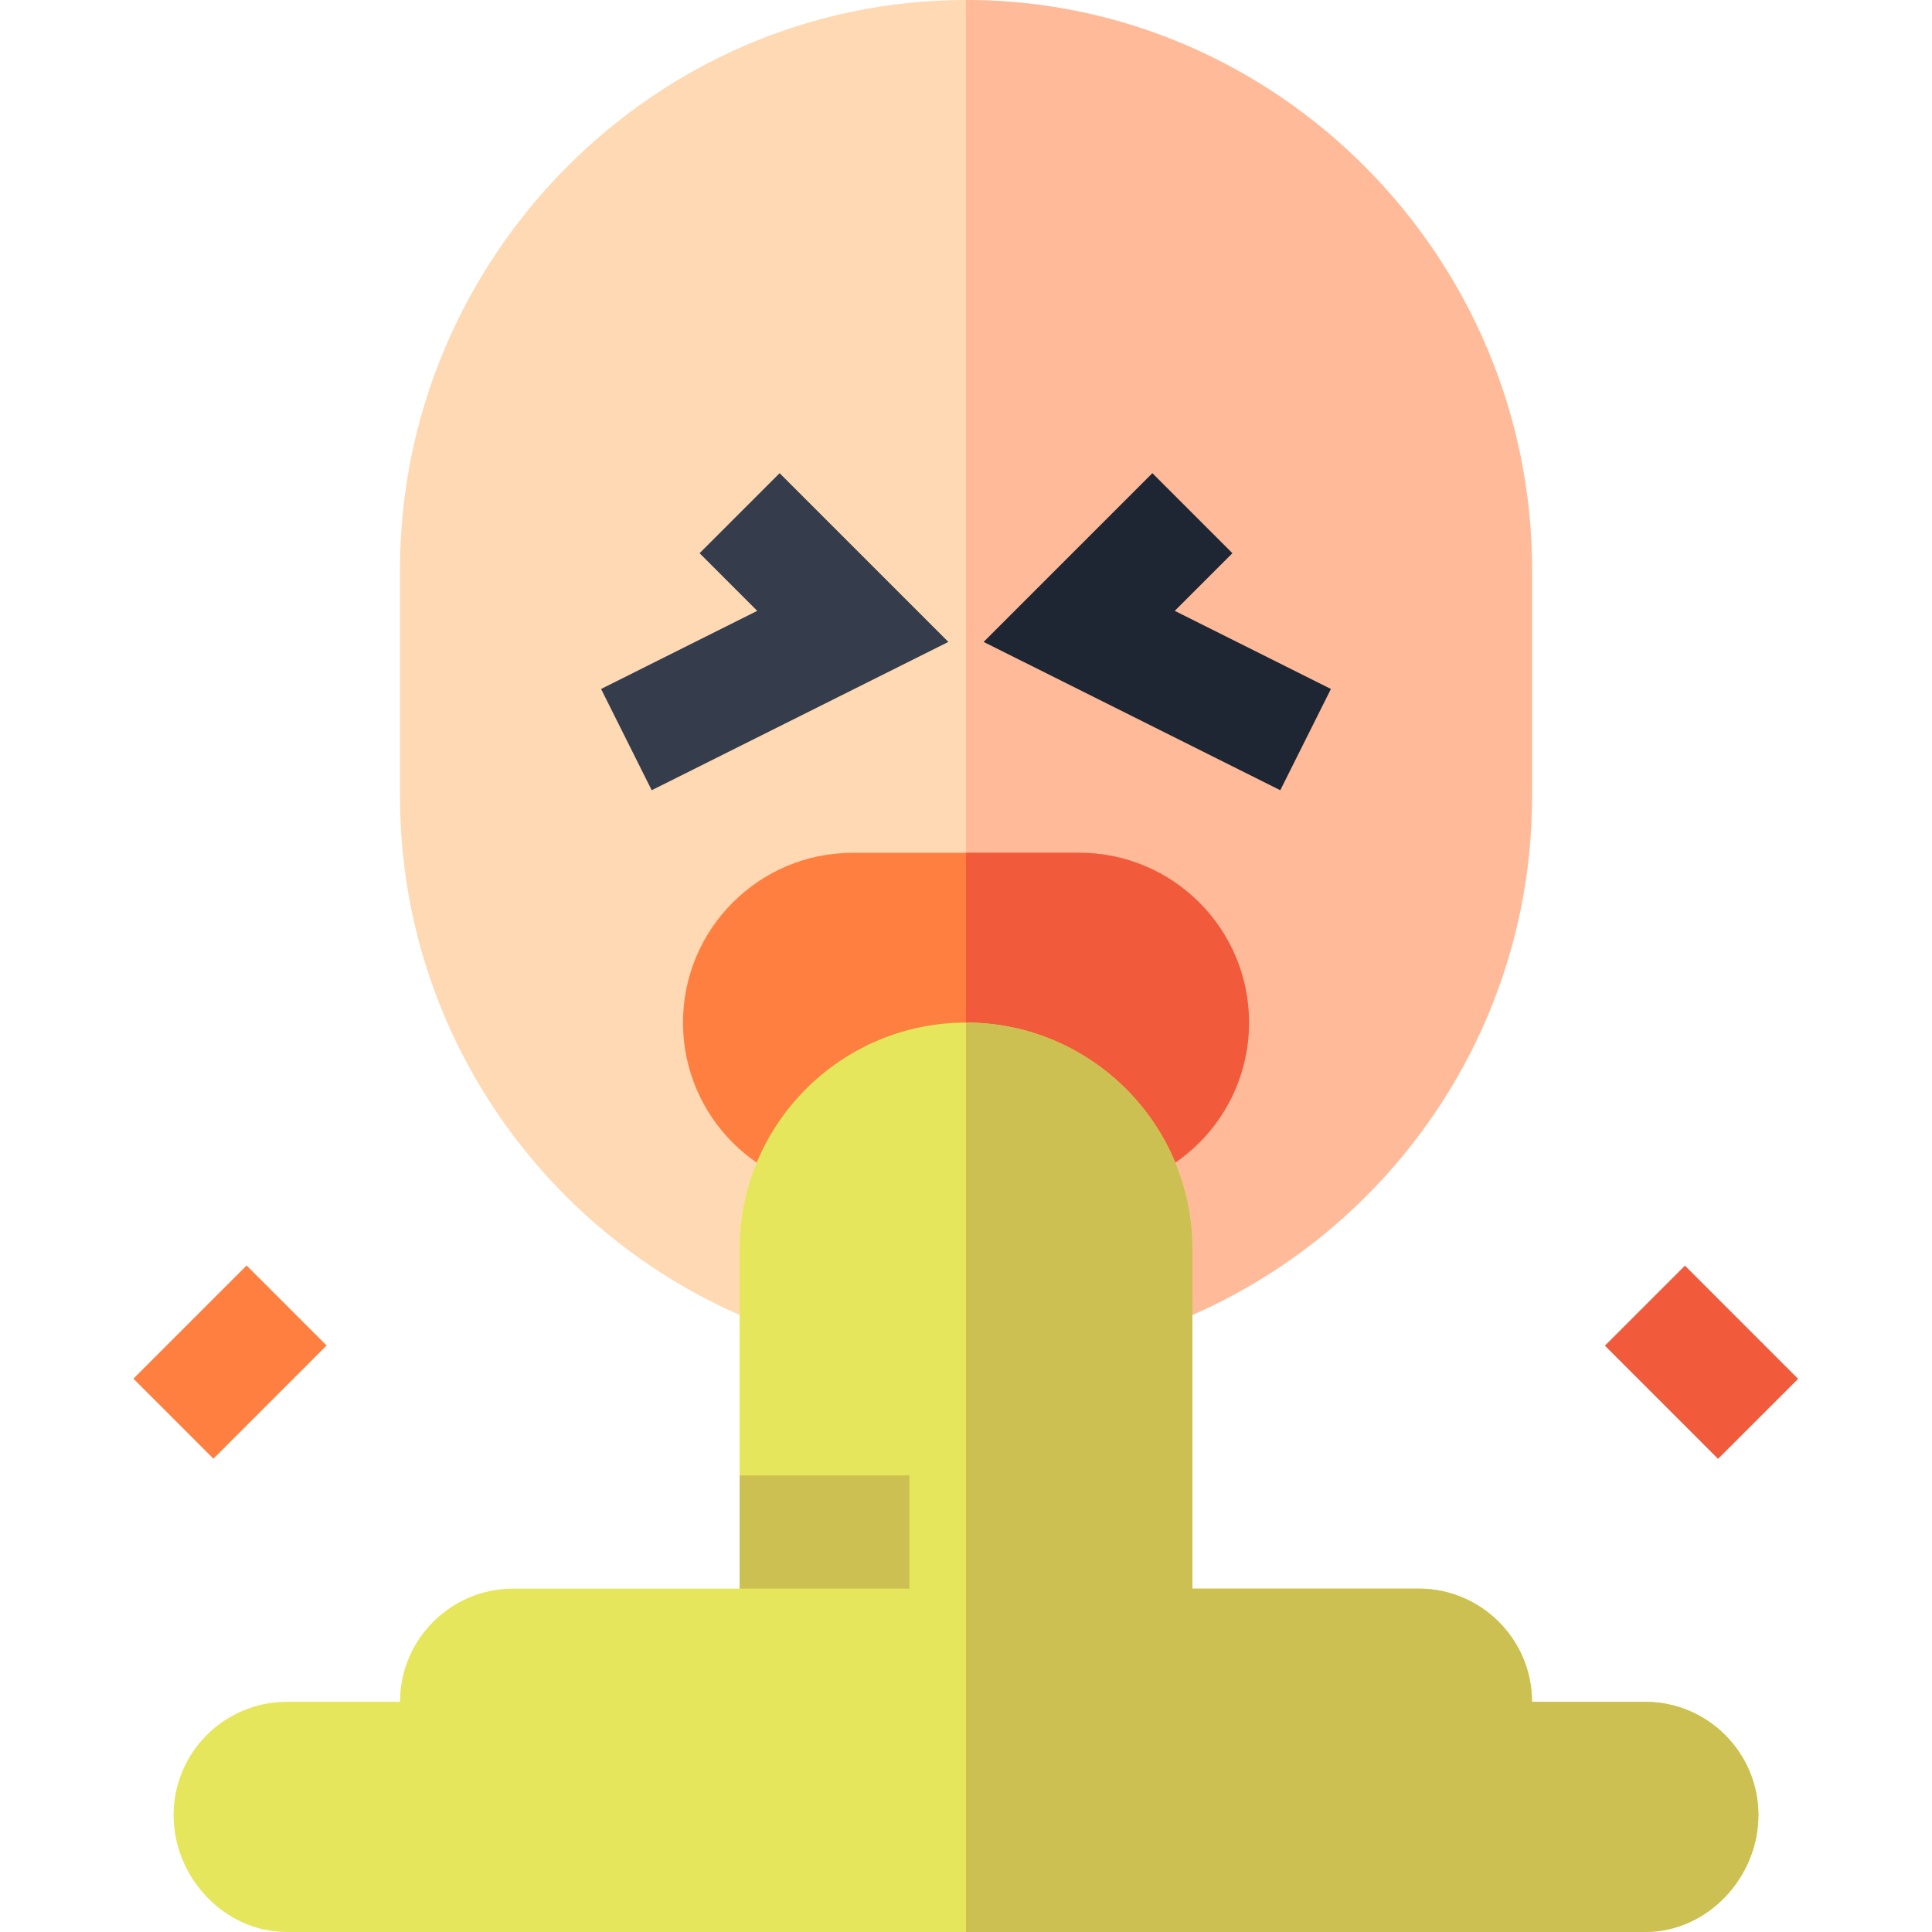
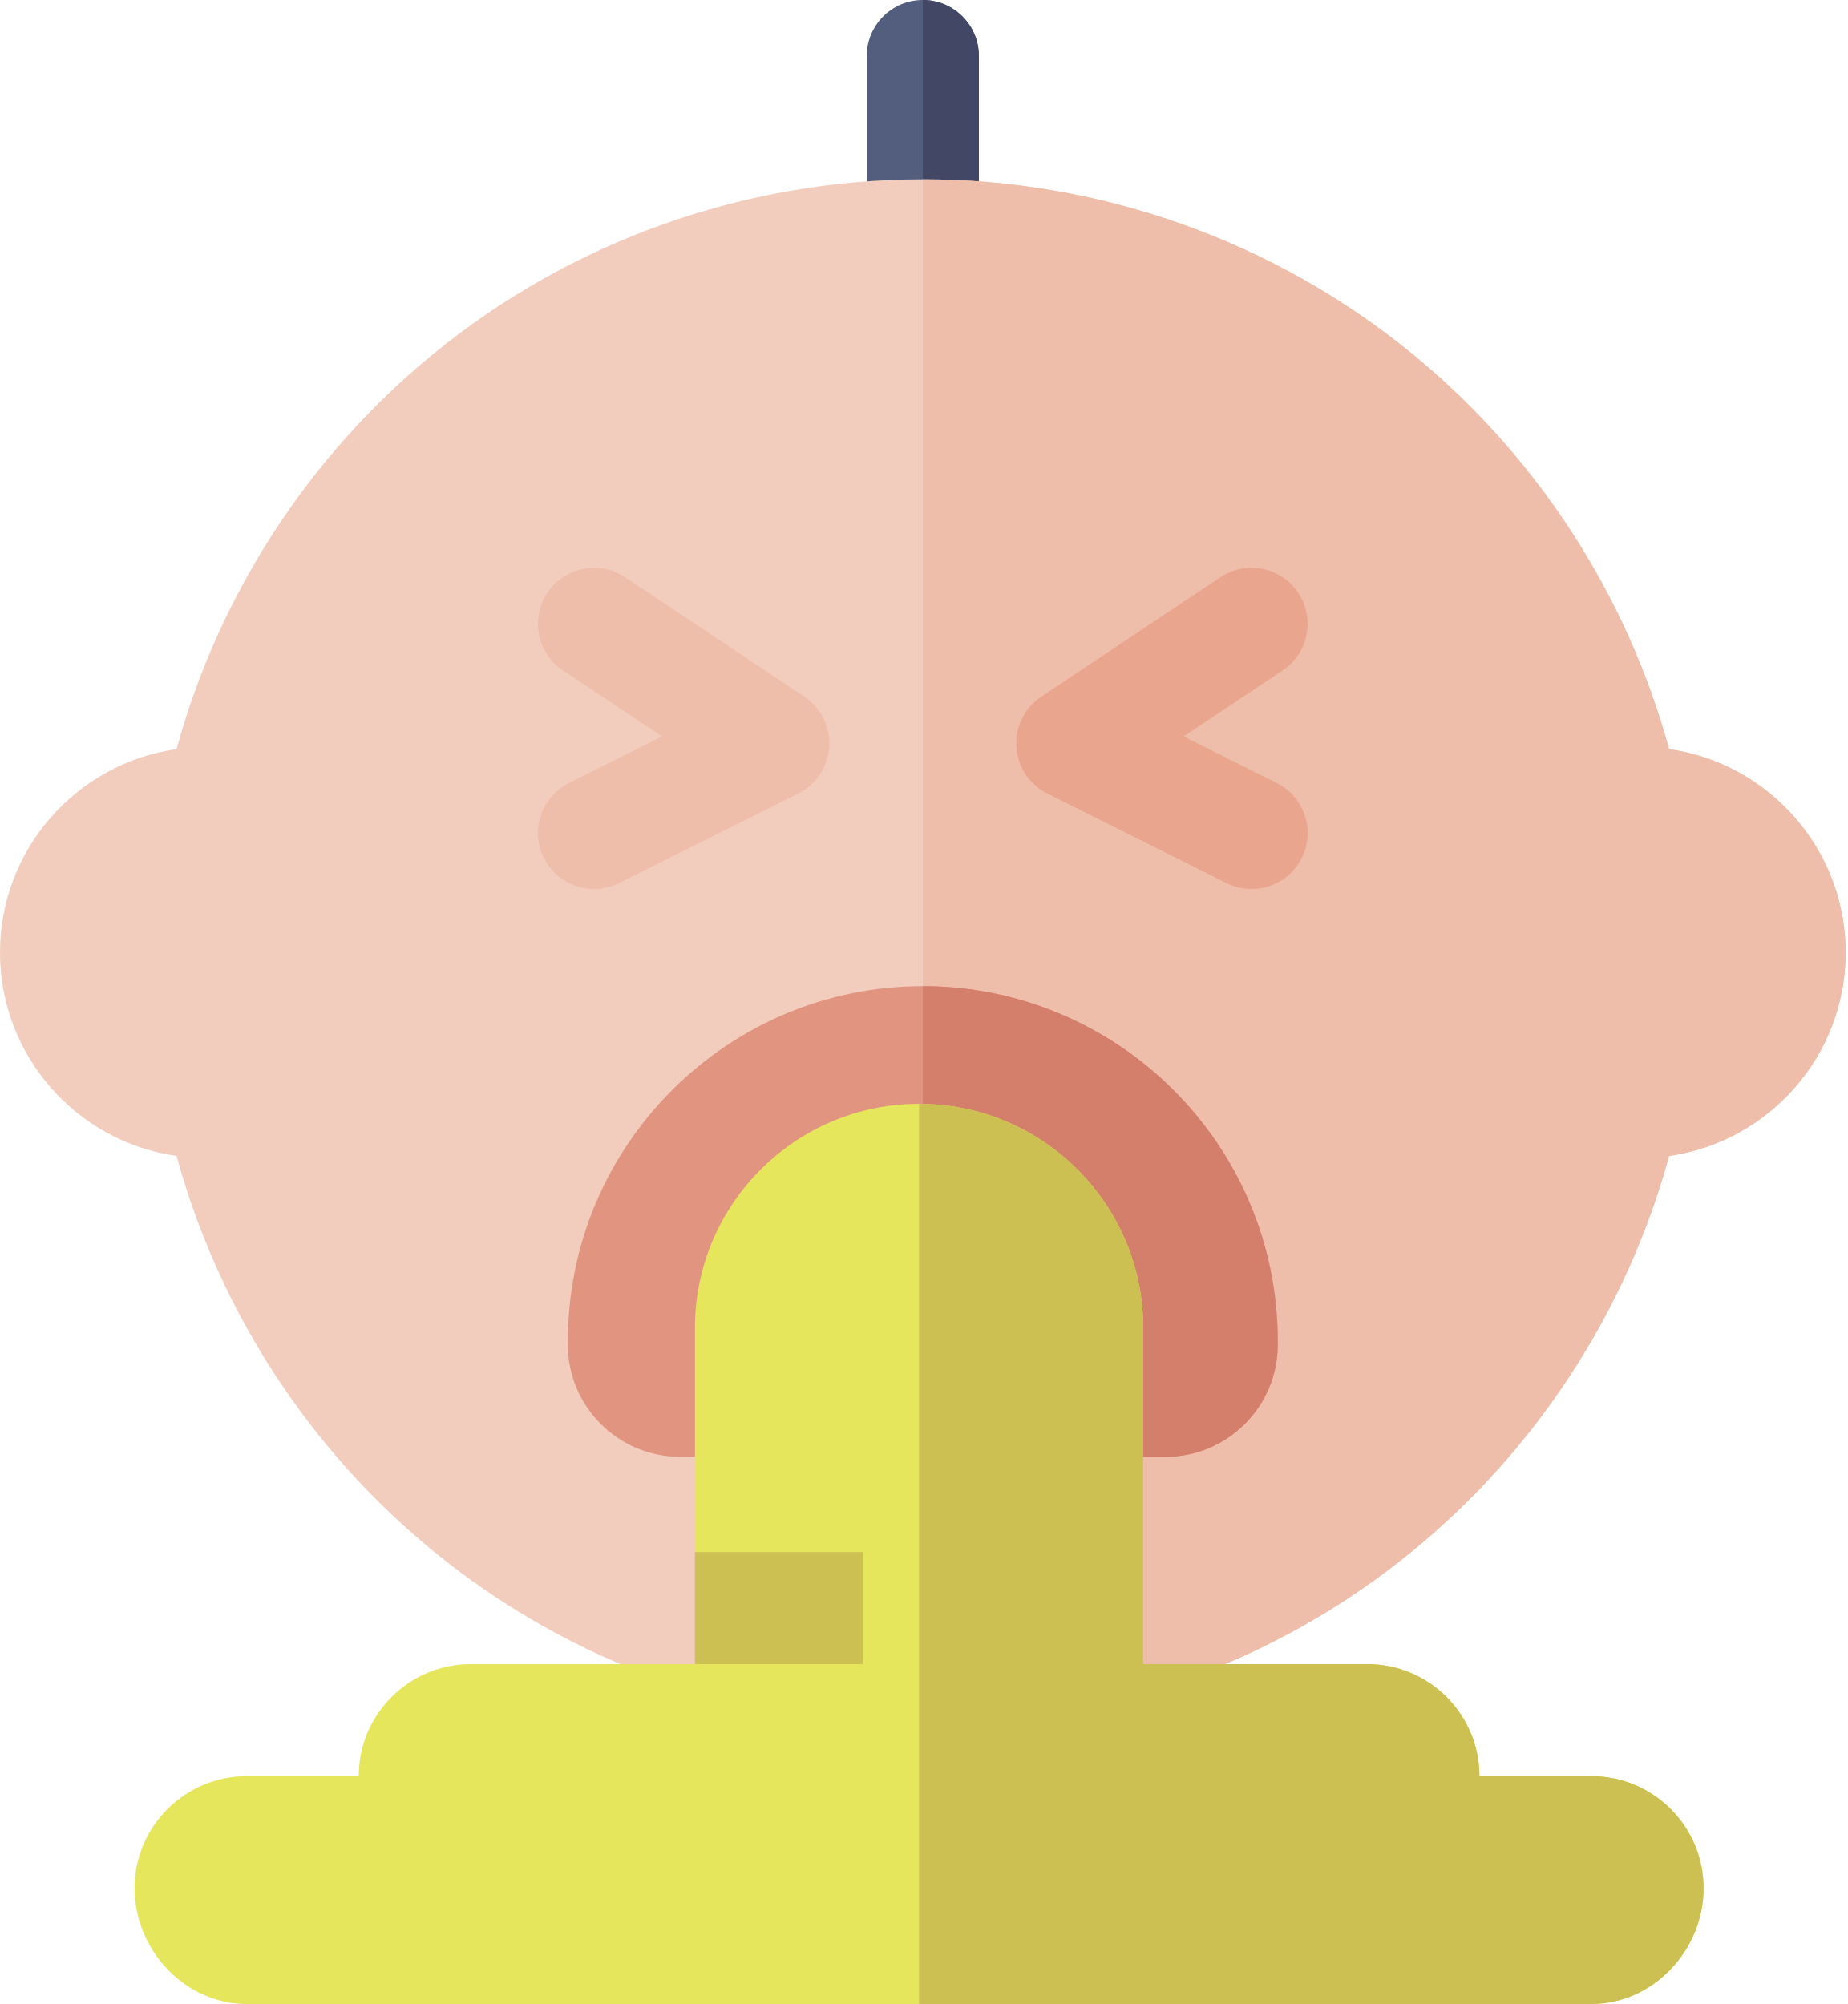
- <svg xmlns="http://www.w3.org/2000/svg" width="512" height="512" viewBox="0 0 512 512" fill="none">
-   <path d="M256 0C173.295 0 106 68.295 106 151V211C106 293.705 173.295 361 256 361C338.705 361 406 293.705 406 211V151C406 68.295 338.705 0 256 0Z" fill="#FFD9B3" />
-   <path d="M406 211V151C406 68.295 338.705 0 256 0V361C338.705 361 406 293.705 406 211Z" fill="#FFBB99" />
-   <path d="M286 226H256H226C201.147 226 181 246.147 181 271C181 295.853 201.147 316 226 316H256H286C310.853 316 331 295.853 331 271C331 246.147 310.853 226 286 226Z" fill="#FF7F40" />
-   <path d="M331 271C331 246.147 310.853 226 286 226H256V316H286C310.853 316 331 295.853 331 271Z" fill="#F25A3C" />
-   <path d="M172.709 209.418L159.291 182.582L200.673 161.884L185.395 146.605L206.605 125.395L251.327 170.116L172.709 209.418Z" fill="#353D4D" />
-   <path d="M339.29 209.418L260.672 170.116L305.394 125.395L326.604 146.605L311.326 161.884L352.708 182.582L339.29 209.418Z" fill="#1E2533" />
-   <path d="M425.312 356.616L446.52 335.408L476.516 365.404L455.308 386.611L425.312 356.616Z" fill="#F25A3C" />
-   <path d="M35.353 365.362L65.349 335.367L86.557 356.575L56.561 386.57L35.353 365.362Z" fill="#FF7F40" />
-   <path d="M436 451H406C406 434.462 392.538 421 376 421H316V331C316 297.909 289.091 271 256 271C222.909 271 196 297.909 196 331V391L226 406L196 421C166.553 421 134.196 421 136 421C119.462 421 106 434.462 106 451H76C59.462 451 46 464.462 46 481C46 497.538 59.462 512 76 512H256H436C452.538 512 466 497.538 466 481C466 464.462 452.538 451 436 451Z" fill="#E6E65C" />
-   <path d="M466 481C466 464.462 452.538 451 436 451H406C406 434.462 392.538 421 376 421H316V331C316 297.909 289.091 271 256 271V512H436C452.538 512 466 497.538 466 481Z" fill="#CCC052" />
-   <path d="M196 391H241V421H196V391Z" fill="#CCC052" />
+ <svg xmlns="http://www.w3.org/2000/svg" width="472" height="512" viewBox="0 0 472 512" fill="none">
+   <path d="M250.045 14.315V60.125C250.045 68.027 243.632 74.44 235.729 74.44C227.827 74.44 221.414 68.027 221.414 60.125V14.315C221.414 6.413 227.827 0 235.729 0C243.632 0 250.045 6.413 250.045 14.315Z" fill="#535E7E" />
+   <path d="M250.05 14.315V60.125C250.05 68.027 243.636 74.44 235.734 74.44V0C243.636 0 250.05 6.413 250.05 14.315Z" fill="#424765" />
+   <path d="M426.352 191.388C415.634 152.097 392.701 116.623 360.959 90.579C325.791 61.709 281.308 45.81 235.727 45.81C190.147 45.81 145.664 61.709 110.496 90.579C78.754 116.623 55.821 152.097 45.103 191.388C19.641 194.995 0 216.927 0 243.362C0 269.798 19.641 291.73 45.103 295.337C55.821 334.628 78.754 370.102 110.496 396.146C145.664 425.016 190.147 440.915 235.727 440.915C281.308 440.915 325.791 425.016 360.959 396.146C392.701 370.102 415.634 334.628 426.352 295.337C451.814 291.73 471.455 269.798 471.455 243.362C471.455 216.927 451.814 194.995 426.352 191.388Z" fill="#F2CDBE" />
+   <path d="M471.454 243.362C471.454 269.798 451.813 291.73 426.351 295.337C415.633 334.628 392.7 370.102 360.958 396.146C325.79 425.016 281.307 440.915 235.727 440.915V45.81C281.307 45.81 325.79 61.709 360.958 90.579C392.7 116.623 415.633 152.097 426.351 191.388C451.813 194.995 471.454 216.927 471.454 243.362Z" fill="#EFBEAA" />
+   <path d="M235.727 251.952C185.737 251.952 145.062 292.627 145.062 342.617V343.571C145.062 359.356 157.908 372.202 173.693 372.202H297.76C313.546 372.202 326.391 359.356 326.391 343.571V342.617C326.391 292.627 285.716 251.952 235.727 251.952Z" fill="#E19480" />
+   <path d="M326.391 342.617V343.571C326.391 359.356 313.545 372.202 297.76 372.202H235.727V251.952C285.716 251.952 326.391 292.627 326.391 342.617Z" fill="#D37F6C" />
+   <path d="M250.045 327.347V372.202H221.414V327.347C221.414 319.445 227.827 313.031 235.729 313.031C243.632 313.031 250.045 319.445 250.045 327.347Z" fill="#CF5C8F" />
+   <path d="M250.05 327.347V372.202H235.734V313.031C243.636 313.031 250.05 319.445 250.05 327.347Z" fill="#C74179" />
+   <path d="M319.699 227.141C317.547 227.141 315.364 226.654 313.309 225.626L267.5 202.722C262.935 200.44 259.931 195.901 259.614 190.807C259.296 185.715 261.714 180.838 265.96 178.008L311.77 147.468C318.347 143.083 327.236 144.861 331.621 151.438C336.008 158.017 334.23 166.905 327.651 171.29L302.367 188.146L326.113 200.019C333.185 203.554 336.051 212.154 332.515 219.225C330.007 224.241 324.95 227.141 319.699 227.141Z" fill="#EAA58F" />
+   <path d="M151.752 227.142C146.5 227.142 141.445 224.242 138.936 219.225C135.401 212.154 138.267 203.554 145.338 200.02L169.084 188.146L143.8 171.29C137.221 166.905 135.444 158.017 139.83 151.439C144.215 144.859 153.103 143.083 159.681 147.469L205.491 178.008C209.737 180.839 212.155 185.716 211.837 190.808C211.52 195.901 208.517 200.441 203.951 202.722L158.142 225.627C156.087 226.656 153.903 227.142 151.752 227.142Z" fill="#EFBEAA" />
+   <path d="M406.543 453.79H377.915C377.915 438.008 365.069 425.161 349.287 425.161H292.03V339.276C292.03 307.698 266.351 282.02 234.773 282.02C203.195 282.02 177.517 307.698 177.517 339.276V396.533L206.145 410.847L177.517 425.161C149.416 425.161 118.539 425.161 120.26 425.161C104.478 425.161 91.632 438.008 91.632 453.79H63.003C47.221 453.79 34.375 466.636 34.375 482.418C34.375 498.2 47.221 512.001 63.003 512.001H234.773H406.543C422.325 512.001 435.172 498.2 435.172 482.418C435.172 466.636 422.325 453.79 406.543 453.79Z" fill="#E6E65C" />
+   <path d="M435.172 482.418C435.172 466.636 422.325 453.79 406.543 453.79H377.915C377.915 438.008 365.069 425.161 349.287 425.161H292.03V339.276C292.03 307.698 266.351 282.02 234.773 282.02V512.001H406.543C422.325 512.001 435.172 498.2 435.172 482.418Z" fill="#CCC052" />
+   <path d="M177.516 396.533H220.458V425.162H177.516V396.533Z" fill="#CCC052" />
</svg>
